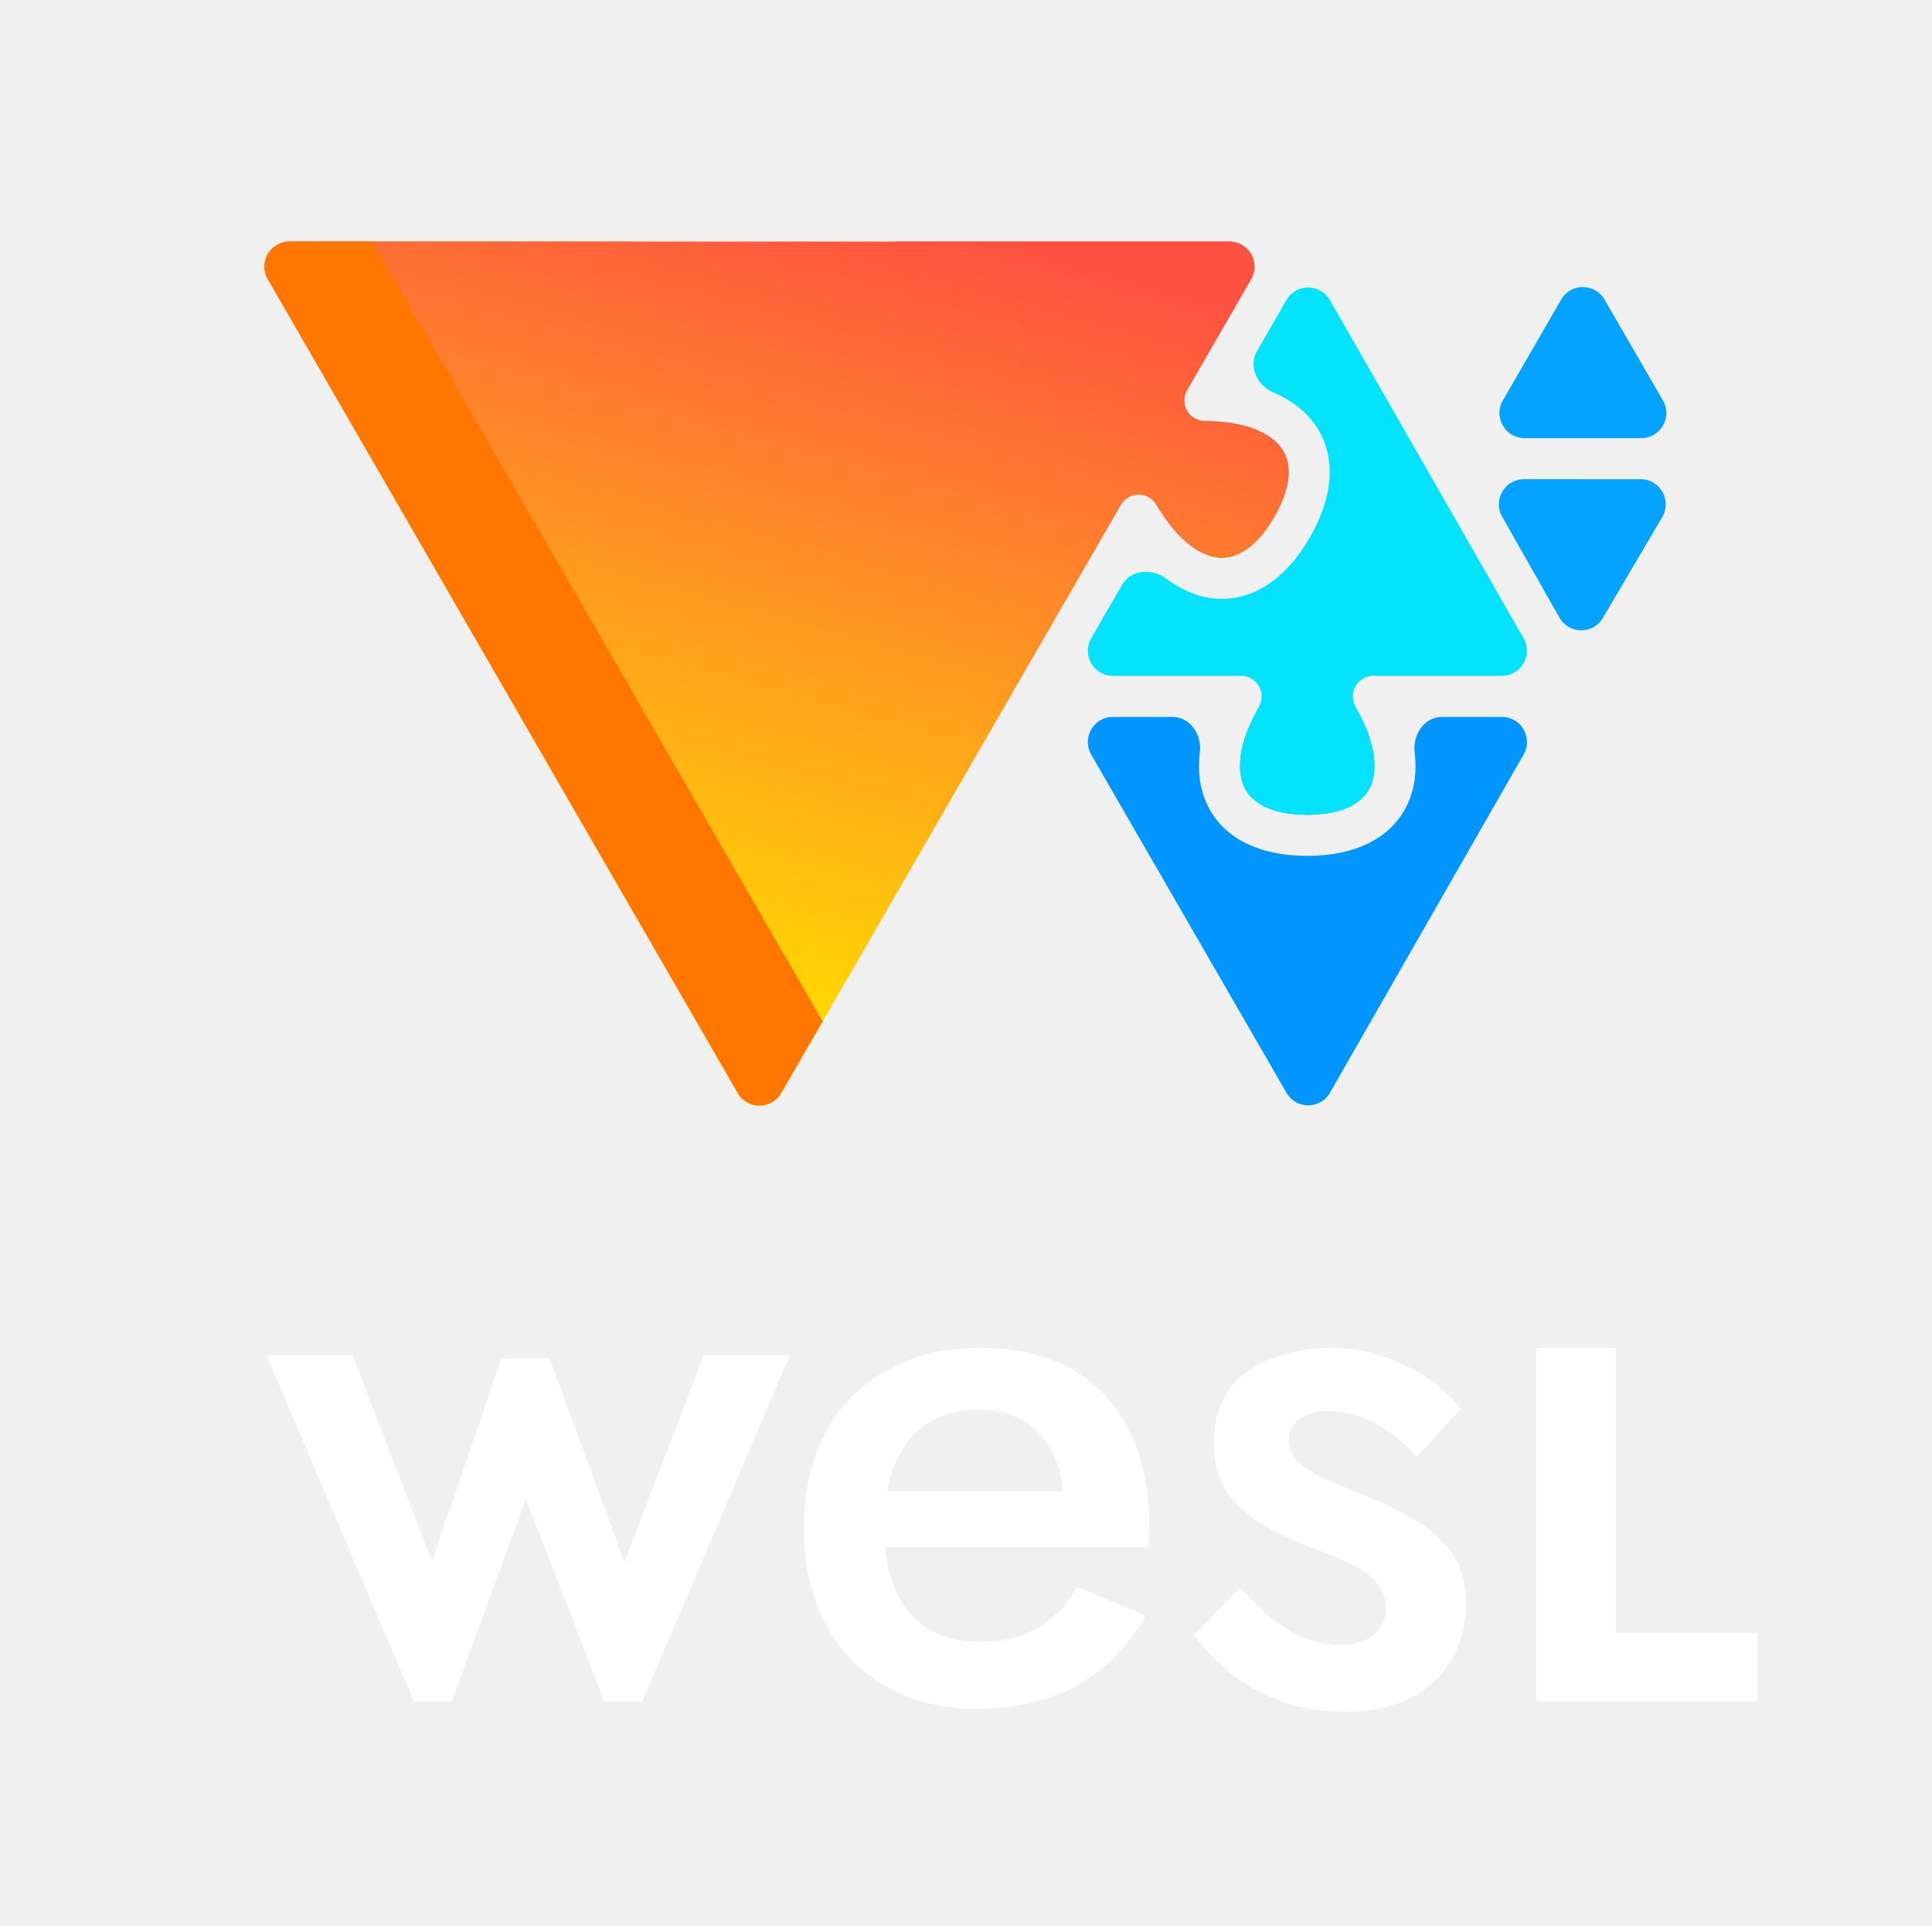
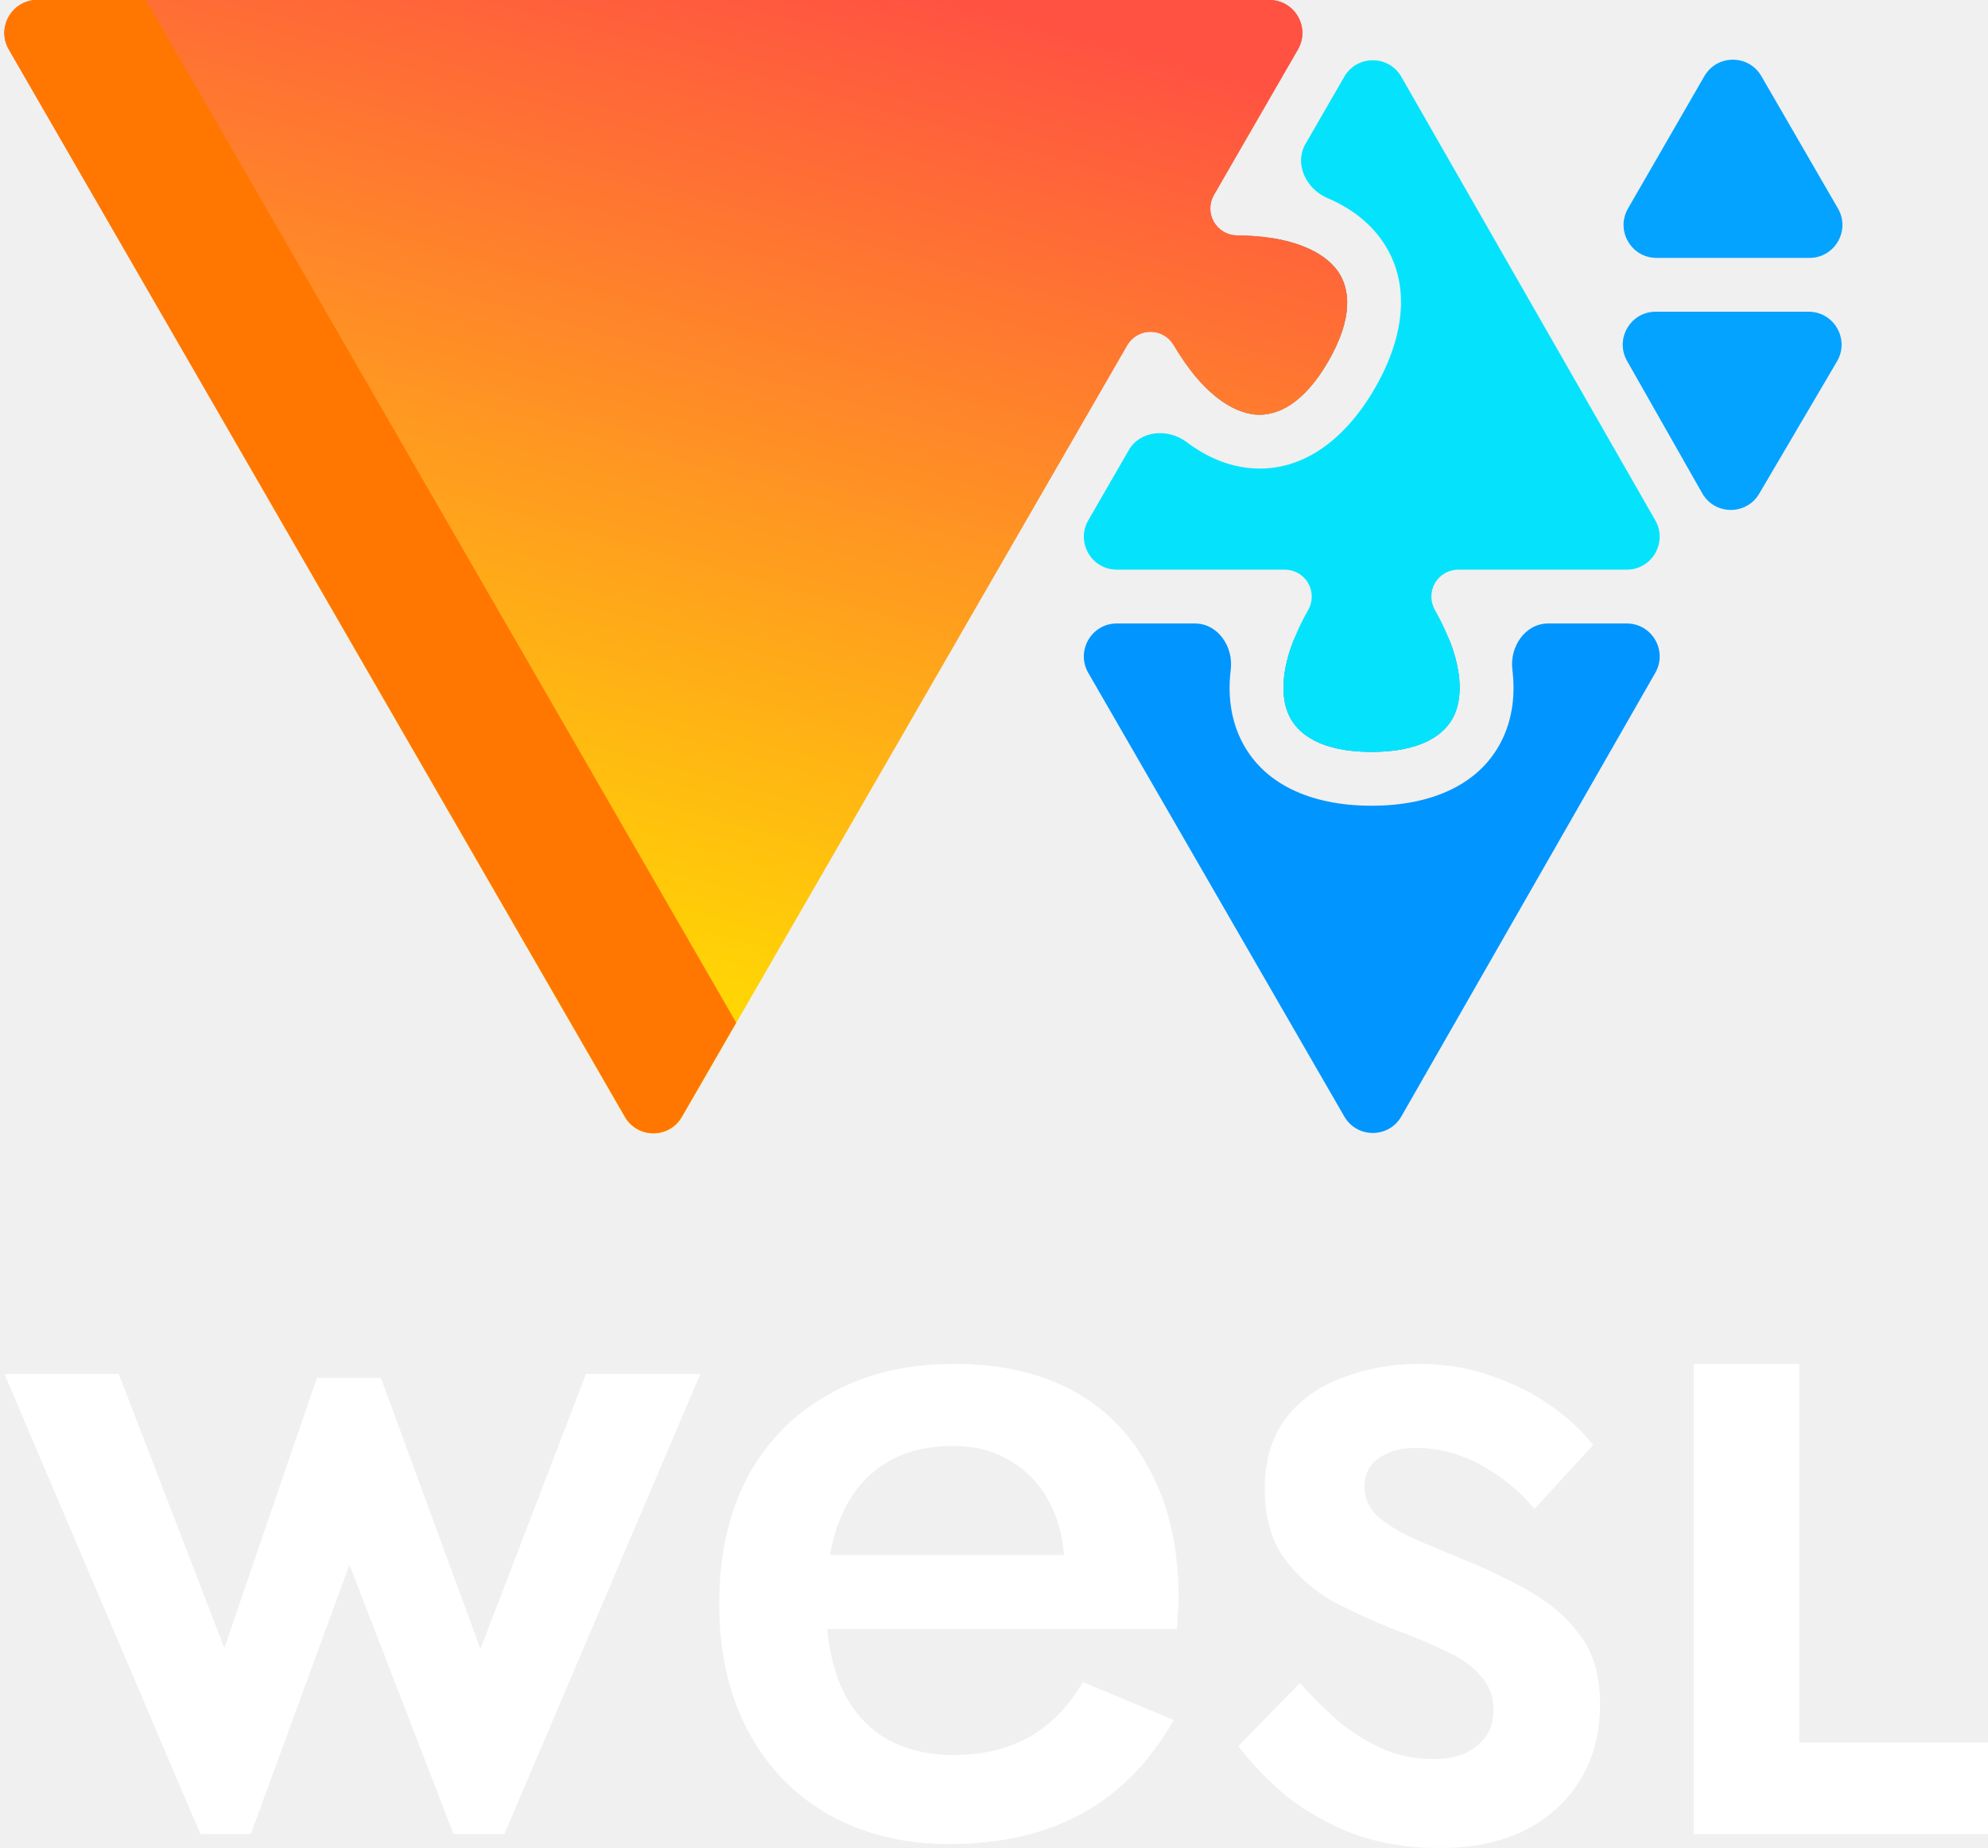
- <svg xmlns="http://www.w3.org/2000/svg" width="587" height="585" viewBox="0 0 587 585" fill="none">
+ <svg xmlns="http://www.w3.org/2000/svg" width="454" height="422" viewBox="0 0 454 422" fill="none">
  <g clip-path="url(#clip0_5_333)">
-     <path d="M296.706 519.14C286.289 519.14 277.062 516.856 269.025 512.286C261.137 507.717 255.036 501.32 250.72 493.096C246.404 484.871 244.246 475.276 244.246 464.31C244.246 453.192 246.404 443.521 250.72 435.296C255.184 427.072 261.435 420.751 269.472 416.334C277.508 411.765 286.958 409.48 297.823 409.48C308.687 409.48 317.914 411.613 325.504 415.877C333.094 420.142 338.898 426.31 342.917 434.382C347.084 442.302 349.167 451.897 349.167 463.168C349.167 464.386 349.093 465.681 348.944 467.052C348.944 468.423 348.87 469.413 348.721 470.022H258.533V453.116H328.183L320.816 463.625C321.263 462.711 321.709 461.493 322.156 459.97C322.751 458.294 323.048 456.924 323.048 455.857C323.048 450.222 321.932 445.348 319.7 441.236C317.616 437.124 314.64 433.925 310.77 431.641C307.05 429.356 302.659 428.214 297.599 428.214C291.498 428.214 286.289 429.585 281.973 432.326C277.657 435.068 274.383 439.028 272.15 444.206C269.918 449.384 268.727 455.781 268.579 463.396C268.579 471.012 269.695 477.485 271.927 482.815C274.16 487.994 277.434 491.954 281.75 494.695C286.214 497.437 291.572 498.807 297.823 498.807C304.371 498.807 310.101 497.437 315.012 494.695C319.923 491.954 324.016 487.765 327.29 482.13L348.051 490.811C342.693 500.254 335.773 507.336 327.29 512.058C318.807 516.779 308.612 519.14 296.706 519.14Z" fill="white" />
-     <path d="M376.868 482.358C380.142 486.014 383.416 489.212 386.69 491.954C390.113 494.543 393.536 496.523 396.959 497.894C400.382 499.112 403.805 499.721 407.228 499.721C411.544 499.721 414.893 498.731 417.274 496.751C419.804 494.771 421.069 492.03 421.069 488.527C421.069 485.481 420.101 482.892 418.167 480.759C416.232 478.475 413.553 476.571 410.13 475.048C406.707 473.372 402.689 471.697 398.075 470.022C393.462 468.194 388.848 466.062 384.235 463.625C379.77 461.036 376.049 457.685 373.073 453.573C370.245 449.461 368.831 444.282 368.831 438.038C368.831 431.641 370.394 426.31 373.519 422.046C376.793 417.781 381.109 414.659 386.467 412.679C391.974 410.547 397.852 409.48 404.103 409.48C409.758 409.48 415.041 410.318 419.953 411.994C425.013 413.669 429.552 415.877 433.57 418.619C437.588 421.36 441.011 424.483 443.839 427.986L430.445 442.607C427.022 438.495 422.929 435.144 418.167 432.555C413.404 429.966 408.493 428.671 403.433 428.671C400.01 428.671 397.182 429.432 394.95 430.955C392.718 432.479 391.602 434.687 391.602 437.581C391.602 440.018 392.569 442.226 394.504 444.206C396.587 446.034 399.266 447.709 402.54 449.232C405.963 450.755 409.758 452.354 413.925 454.03C419.581 456.314 424.789 458.827 429.552 461.569C434.314 464.31 438.109 467.661 440.937 471.621C443.913 475.581 445.402 480.759 445.402 487.156C445.402 497.056 442.053 505.052 435.356 511.144C428.808 517.084 419.878 520.054 408.568 520.054C401.573 520.054 395.099 518.988 389.146 516.856C383.342 514.571 378.207 511.677 373.743 508.174C369.427 504.519 365.78 500.711 362.804 496.751L376.868 482.358Z" fill="white" />
-     <path d="M81 411.765H107.119L131.228 474.362L152.368 412.679H166.982L189.717 474.591L213.826 411.765H239.945L195.188 516.856H183.572L159.803 455.344L137.274 516.856H125.757L81 411.765Z" fill="white" />
-     <path d="M466.794 409.48H490.904V496H534.014V516.856H466.794V409.48Z" fill="white" />
-     <path d="M338.149 217.797C332.276 217.797 328.605 224.155 331.542 229.242L390.865 331.991C393.808 337.087 401.169 337.075 404.093 331.968L462.938 229.219C465.851 224.132 462.179 217.797 456.317 217.797H438.129C432.797 217.797 429.166 223.166 429.815 228.459C430.51 234.127 429.871 239.495 427.651 244.286C422.736 254.894 411.399 260.013 397.185 260.013C382.971 260.013 371.633 254.894 366.718 244.286C364.499 239.495 363.86 234.127 364.555 228.459C365.204 223.166 361.572 217.797 356.241 217.797H338.149Z" fill="#0095FF" />
-     <path d="M378.941 222.147C379.97 219.428 382.681 217.797 385.588 217.797H408.781C411.688 217.797 414.399 219.428 415.429 222.147C418.254 229.609 418.072 235.306 416.34 239.045C414.253 243.549 408.745 247.546 397.185 247.546C385.624 247.546 380.116 243.549 378.029 239.045C376.297 235.306 376.116 229.609 378.941 222.147Z" fill="#0095FF" />
-     <path d="M355.593 152.219C354.14 154.736 354.197 157.899 356.036 160.149C361.089 166.334 366.116 169.028 370.222 169.397C375.166 169.842 381.382 167.071 387.162 157.059C392.943 147.047 392.235 140.278 389.377 136.219C387.004 132.848 382.158 129.841 374.274 128.557C371.406 128.09 368.638 129.623 367.185 132.14L355.593 152.219Z" fill="#05E3FC" />
-     <path d="M404.089 91.176C401.164 86.07 393.804 86.057 390.861 91.154L381.871 106.726C379.205 111.343 382.039 117.173 386.947 119.257C392.203 121.489 396.533 124.727 399.572 129.044C406.301 138.605 405.065 150.982 397.958 163.292C390.851 175.602 380.75 182.861 369.105 181.813C363.847 181.34 358.878 179.209 354.316 175.773C350.058 172.565 343.592 173.025 340.926 177.642L331.548 193.885C328.611 198.971 332.282 205.33 338.155 205.33H377.093C379.311 205.33 381.362 206.509 382.479 208.425C383.595 210.342 383.609 212.708 382.515 214.637C376.154 225.856 375.756 234.136 378.029 239.044C380.116 243.548 385.624 247.545 397.185 247.545C408.745 247.545 414.253 243.548 416.34 239.044C418.614 234.136 418.216 225.856 411.854 214.637C410.76 212.708 410.774 210.342 411.891 208.425C413.007 206.509 415.058 205.33 417.277 205.33H456.315C462.177 205.33 465.849 198.994 462.935 193.907L404.089 91.176Z" fill="#05E3FC" />
-     <path d="M237.364 332.07C234.428 337.156 227.086 337.156 224.149 332.07L81.394 84.825C78.457 79.738 82.128 73.38 88.001 73.38H373.513C379.386 73.38 383.057 79.738 380.121 84.825L360.649 118.551C359.54 120.472 359.535 122.838 360.637 124.763C361.738 126.688 363.78 127.883 365.998 127.901C378.895 128.001 386.264 131.797 389.377 136.219C392.235 140.278 392.943 147.047 387.162 157.059C381.382 167.071 375.166 169.842 370.222 169.397C364.836 168.913 357.864 164.428 351.328 153.309C350.204 151.397 348.149 150.226 345.931 150.235C343.712 150.243 341.666 151.43 340.557 153.351L237.364 332.07Z" fill="url(#paint0_linear_5_333)" />
-     <path d="M81.394 84.825L224.149 332.07C227.086 337.156 234.428 337.156 237.364 332.07L340.557 153.351C341.666 151.43 343.712 150.243 345.931 150.235C348.149 150.226 350.204 151.397 351.328 153.309C357.864 164.428 364.836 168.913 370.222 169.397C375.166 169.842 381.382 167.071 387.162 157.059C392.943 147.047 392.235 140.278 389.377 136.219C386.264 131.797 378.895 128.001 365.998 127.901C363.78 127.883 361.738 126.688 360.637 124.763C359.535 122.838 359.54 120.472 360.649 118.551L380.121 84.825C383.057 79.738 379.386 73.38 373.513 73.38L273.001 73.38C267.669 73.38 264.038 78.749 264.687 84.041C265.382 89.71 264.743 95.078 262.523 99.869C257.608 110.477 246.271 115.596 232.057 115.596C217.843 115.596 206.505 110.477 201.59 99.869C199.371 95.078 198.732 89.71 199.427 84.041C200.076 78.749 196.444 73.38 191.113 73.38L88.001 73.38C82.128 73.38 78.457 79.738 81.394 84.825Z" fill="url(#paint1_linear_5_333)" />
-     <path d="M81.394 84.825L224.149 332.07C227.086 337.156 234.428 337.156 237.364 332.07L249.952 310.27L113.176 73.38H88.001C82.128 73.38 78.457 79.738 81.394 84.825Z" fill="#FF7700" />
-     <path d="M463.219 133.116C457.345 133.115 453.675 126.757 456.611 121.671L474.307 91.023C477.242 85.94 484.577 85.936 487.518 91.015L505.264 121.665C508.21 126.752 504.539 133.119 498.661 133.118L463.219 133.116Z" fill="#04A3FF" />
-     <path d="M487.018 187.734C484.042 192.793 476.706 192.738 473.807 187.634L456.394 156.981C453.504 151.894 457.178 145.582 463.028 145.582L498.472 145.585C504.372 145.585 508.039 151.997 505.048 157.083L487.018 187.734Z" fill="#04A3FF" />
+     <path d="M216.706 421.14C206.289 421.14 197.062 418.856 189.025 414.286C181.137 409.717 175.036 403.32 170.72 395.096C166.404 386.871 164.246 377.276 164.246 366.31C164.246 355.192 166.404 345.521 170.72 337.296C175.184 329.072 181.435 322.751 189.472 318.334C197.508 313.765 206.958 311.48 217.823 311.48C228.687 311.48 237.914 313.613 245.504 317.877C253.094 322.142 258.898 328.31 262.917 336.382C267.084 344.302 269.167 353.897 269.167 365.168C269.167 366.386 269.093 367.681 268.944 369.052C268.944 370.423 268.87 371.413 268.721 372.022H178.533V355.116H248.183L240.816 365.625C241.263 364.711 241.709 363.493 242.156 361.97C242.751 360.294 243.048 358.924 243.048 357.857C243.048 352.222 241.932 347.348 239.7 343.236C237.616 339.124 234.64 335.925 230.77 333.641C227.05 331.356 222.659 330.214 217.599 330.214C211.498 330.214 206.289 331.585 201.973 334.326C197.657 337.068 194.383 341.028 192.15 346.206C189.918 351.384 188.727 357.781 188.579 365.396C188.579 373.012 189.695 379.485 191.927 384.815C194.16 389.994 197.434 393.954 201.75 396.695C206.214 399.437 211.572 400.807 217.823 400.807C224.371 400.807 230.101 399.437 235.012 396.695C239.923 393.954 244.016 389.765 247.29 384.13L268.051 392.811C262.693 402.254 255.773 409.336 247.29 414.058C238.807 418.779 228.612 421.14 216.706 421.14Z" fill="white" />
+     <path d="M296.868 384.358C300.142 388.014 303.416 391.212 306.69 393.954C310.113 396.543 313.536 398.523 316.959 399.894C320.382 401.112 323.805 401.721 327.228 401.721C331.544 401.721 334.893 400.731 337.274 398.751C339.804 396.771 341.069 394.03 341.069 390.527C341.069 387.481 340.101 384.892 338.167 382.759C336.232 380.475 333.553 378.571 330.13 377.048C326.707 375.372 322.689 373.697 318.075 372.022C313.462 370.194 308.848 368.062 304.235 365.625C299.77 363.036 296.049 359.685 293.073 355.573C290.245 351.461 288.831 346.282 288.831 340.038C288.831 333.641 290.394 328.31 293.519 324.046C296.793 319.781 301.109 316.659 306.467 314.679C311.974 312.547 317.852 311.48 324.103 311.48C329.758 311.48 335.041 312.318 339.953 313.994C345.013 315.669 349.552 317.877 353.57 320.619C357.588 323.36 361.011 326.483 363.839 329.986L350.445 344.607C347.022 340.495 342.929 337.144 338.167 334.555C333.404 331.966 328.493 330.671 323.433 330.671C320.01 330.671 317.182 331.432 314.95 332.955C312.718 334.479 311.602 336.687 311.602 339.581C311.602 342.018 312.569 344.226 314.504 346.206C316.587 348.034 319.266 349.709 322.54 351.232C325.963 352.755 329.758 354.354 333.925 356.03C339.581 358.314 344.789 360.827 349.552 363.569C354.314 366.31 358.109 369.661 360.937 373.621C363.913 377.581 365.402 382.759 365.402 389.156C365.402 399.056 362.053 407.052 355.356 413.144C348.808 419.084 339.878 422.054 328.568 422.054C321.573 422.054 315.099 420.988 309.146 418.856C303.342 416.571 298.207 413.677 293.743 410.174C289.427 406.519 285.78 402.711 282.804 398.751L296.868 384.358Z" fill="white" />
+     <path d="M1 313.765H27.119L51.228 376.362L72.368 314.679H86.982L109.717 376.591L133.826 313.765H159.945L115.188 418.856H103.572L79.803 357.344L57.274 418.856H45.757L1 313.765Z" fill="white" />
+     <path d="M386.794 311.48H410.904V398H454.014V418.856H386.794V311.48Z" fill="white" />
+     <g clip-path="url(#clip1_5_333)">
+       <path d="M255.045 142.388C249.257 142.388 245.639 148.657 248.533 153.672L306.995 254.977C309.895 260.003 317.149 259.99 320.031 254.955L378.021 153.649C380.892 148.634 377.273 142.388 371.497 142.388H353.573C348.318 142.388 344.739 147.682 345.379 152.9C346.064 158.488 345.434 163.781 343.247 168.504C338.403 178.964 327.231 184.01 313.223 184.01C299.215 184.01 288.043 178.964 283.199 168.504C281.012 163.781 280.382 158.488 281.067 152.9C281.707 147.682 278.128 142.388 272.874 142.388H255.045Z" fill="#0095FF" />
+       <path d="M295.244 146.676C296.258 143.996 298.931 142.388 301.795 142.388H324.651C327.516 142.388 330.188 143.996 331.202 146.676C333.986 154.034 333.807 159.651 332.1 163.337C330.044 167.778 324.616 171.719 313.223 171.719C301.83 171.719 296.403 167.778 294.346 163.337C292.639 159.651 292.46 154.034 295.244 146.676Z" fill="#0095FF" />
+       <path d="M272.236 77.732C270.804 80.213 270.86 83.332 272.672 85.55C277.651 91.648 282.606 94.304 286.652 94.668C291.524 95.107 297.65 92.375 303.346 82.504C309.043 72.632 308.345 65.959 305.529 61.957C303.191 58.632 298.414 55.668 290.645 54.402C287.818 53.942 285.091 55.453 283.659 57.934L272.236 77.732Z" fill="#05E3FC" />
+       <path d="M320.028 17.546C317.145 12.511 309.891 12.499 306.991 17.524L298.132 32.877C295.504 37.43 298.297 43.178 303.134 45.232C308.314 47.433 312.581 50.626 315.575 54.882C322.207 64.308 320.989 76.512 313.986 88.649C306.982 100.786 297.027 107.943 285.551 106.91C280.369 106.444 275.473 104.343 270.977 100.955C266.781 97.791 260.409 98.245 257.782 102.798L248.539 118.812C245.645 123.827 249.263 130.096 255.051 130.096H293.423C295.609 130.096 297.63 131.258 298.731 133.148C299.831 135.038 299.845 137.37 298.766 139.273C292.498 150.335 292.105 158.498 294.346 163.337C296.403 167.777 301.83 171.719 313.223 171.719C324.616 171.719 330.044 167.777 332.1 163.337C334.341 158.498 333.949 150.335 327.68 139.273C326.602 137.37 326.615 135.038 327.716 133.148C328.816 131.258 330.837 130.096 333.023 130.096H371.494C377.271 130.096 380.89 123.849 378.019 118.834L320.028 17.546Z" fill="#05E3FC" />
+       <path d="M155.724 255.056C152.83 260.071 145.595 260.071 142.701 255.056L2.019 11.284C-0.876 6.269 2.742 0 8.53 0H289.895C295.683 0 299.301 6.269 296.407 11.284L277.218 44.537C276.125 46.431 276.12 48.763 277.206 50.661C278.291 52.56 280.304 53.738 282.489 53.755C295.199 53.854 302.461 57.596 305.529 61.957C308.345 65.959 309.043 72.632 303.346 82.504C297.65 92.375 291.524 95.107 286.652 94.669C281.344 94.191 274.473 89.769 268.033 78.807C266.925 76.921 264.899 75.767 262.713 75.775C260.527 75.784 258.511 76.954 257.418 78.848L155.724 255.056Z" fill="url(#paint0_linear_5_333)" />
+       <path d="M2.019 11.284L142.701 255.056C145.595 260.071 152.83 260.071 155.724 255.056L257.418 78.848C258.511 76.954 260.527 75.784 262.713 75.775C264.899 75.767 266.925 76.921 268.033 78.807C274.473 89.769 281.344 94.191 286.652 94.669C291.524 95.107 297.65 92.375 303.346 82.504C309.043 72.632 308.345 65.959 305.529 61.957C302.461 57.596 295.199 53.854 282.489 53.755C280.304 53.738 278.291 52.56 277.206 50.661C276.12 48.763 276.125 46.431 277.218 44.537L296.407 11.284C299.301 6.269 295.683 0 289.895 0L190.843 0C185.589 0 182.01 5.294 182.649 10.512C183.334 16.101 182.705 21.394 180.517 26.117C175.674 36.576 164.501 41.623 150.494 41.623C136.486 41.623 125.313 36.576 120.47 26.117C118.282 21.394 117.653 16.101 118.338 10.512C118.977 5.294 115.398 0 110.144 0L8.53 0C2.742 0 -0.876 6.269 2.019 11.284Z" fill="url(#paint1_linear_5_333)" />
+       <path d="M2.019 11.284L142.701 255.056C145.595 260.071 152.83 260.071 155.724 255.056L168.129 233.562L33.339 0H8.53C2.742 0 -0.876 6.269 2.019 11.284Z" fill="#FF7700" />
+       <path d="M378.298 58.897C372.51 58.896 368.893 52.627 371.787 47.612L389.225 17.395C392.117 12.384 399.346 12.379 402.244 17.387L419.733 47.607C422.635 52.622 419.018 58.9 413.225 58.899L378.298 58.897Z" fill="#04A3FF" />
+       <path d="M401.751 112.747C398.819 117.736 391.59 117.681 388.733 112.649L371.572 82.426C368.725 77.411 372.346 71.187 378.111 71.188L413.039 71.19C418.854 71.191 422.468 77.512 419.519 82.527L401.751 112.747Z" fill="#04A3FF" />
+     </g>
  </g>
  <defs>
-     <linearGradient id="paint0_linear_5_333" x1="305.473" y1="73.788" x2="238.323" y2="317.028" gradientUnits="userSpaceOnUse">
+     <linearGradient id="paint0_linear_5_333" x1="222.844" y1="0.403" x2="156.61" y2="240.209" gradientUnits="userSpaceOnUse">
      <stop stop-color="#FF5242" />
      <stop offset="1" stop-color="#FFDD00" />
    </linearGradient>
-     <linearGradient id="paint1_linear_5_333" x1="305.473" y1="73.788" x2="238.323" y2="317.028" gradientUnits="userSpaceOnUse">
+     <linearGradient id="paint1_linear_5_333" x1="222.844" y1="0.403" x2="156.61" y2="240.209" gradientUnits="userSpaceOnUse">
      <stop stop-color="#FF5242" />
      <stop offset="1" stop-color="#FFDD00" />
    </linearGradient>
    <clipPath id="clip0_5_333">
-       <rect width="587" height="585" fill="white" />
+       <rect width="454" height="422" fill="white" />
+     </clipPath>
+     <clipPath id="clip1_5_333">
+       <rect width="420" height="259" fill="white" transform="translate(1)" />
    </clipPath>
  </defs>
</svg>
